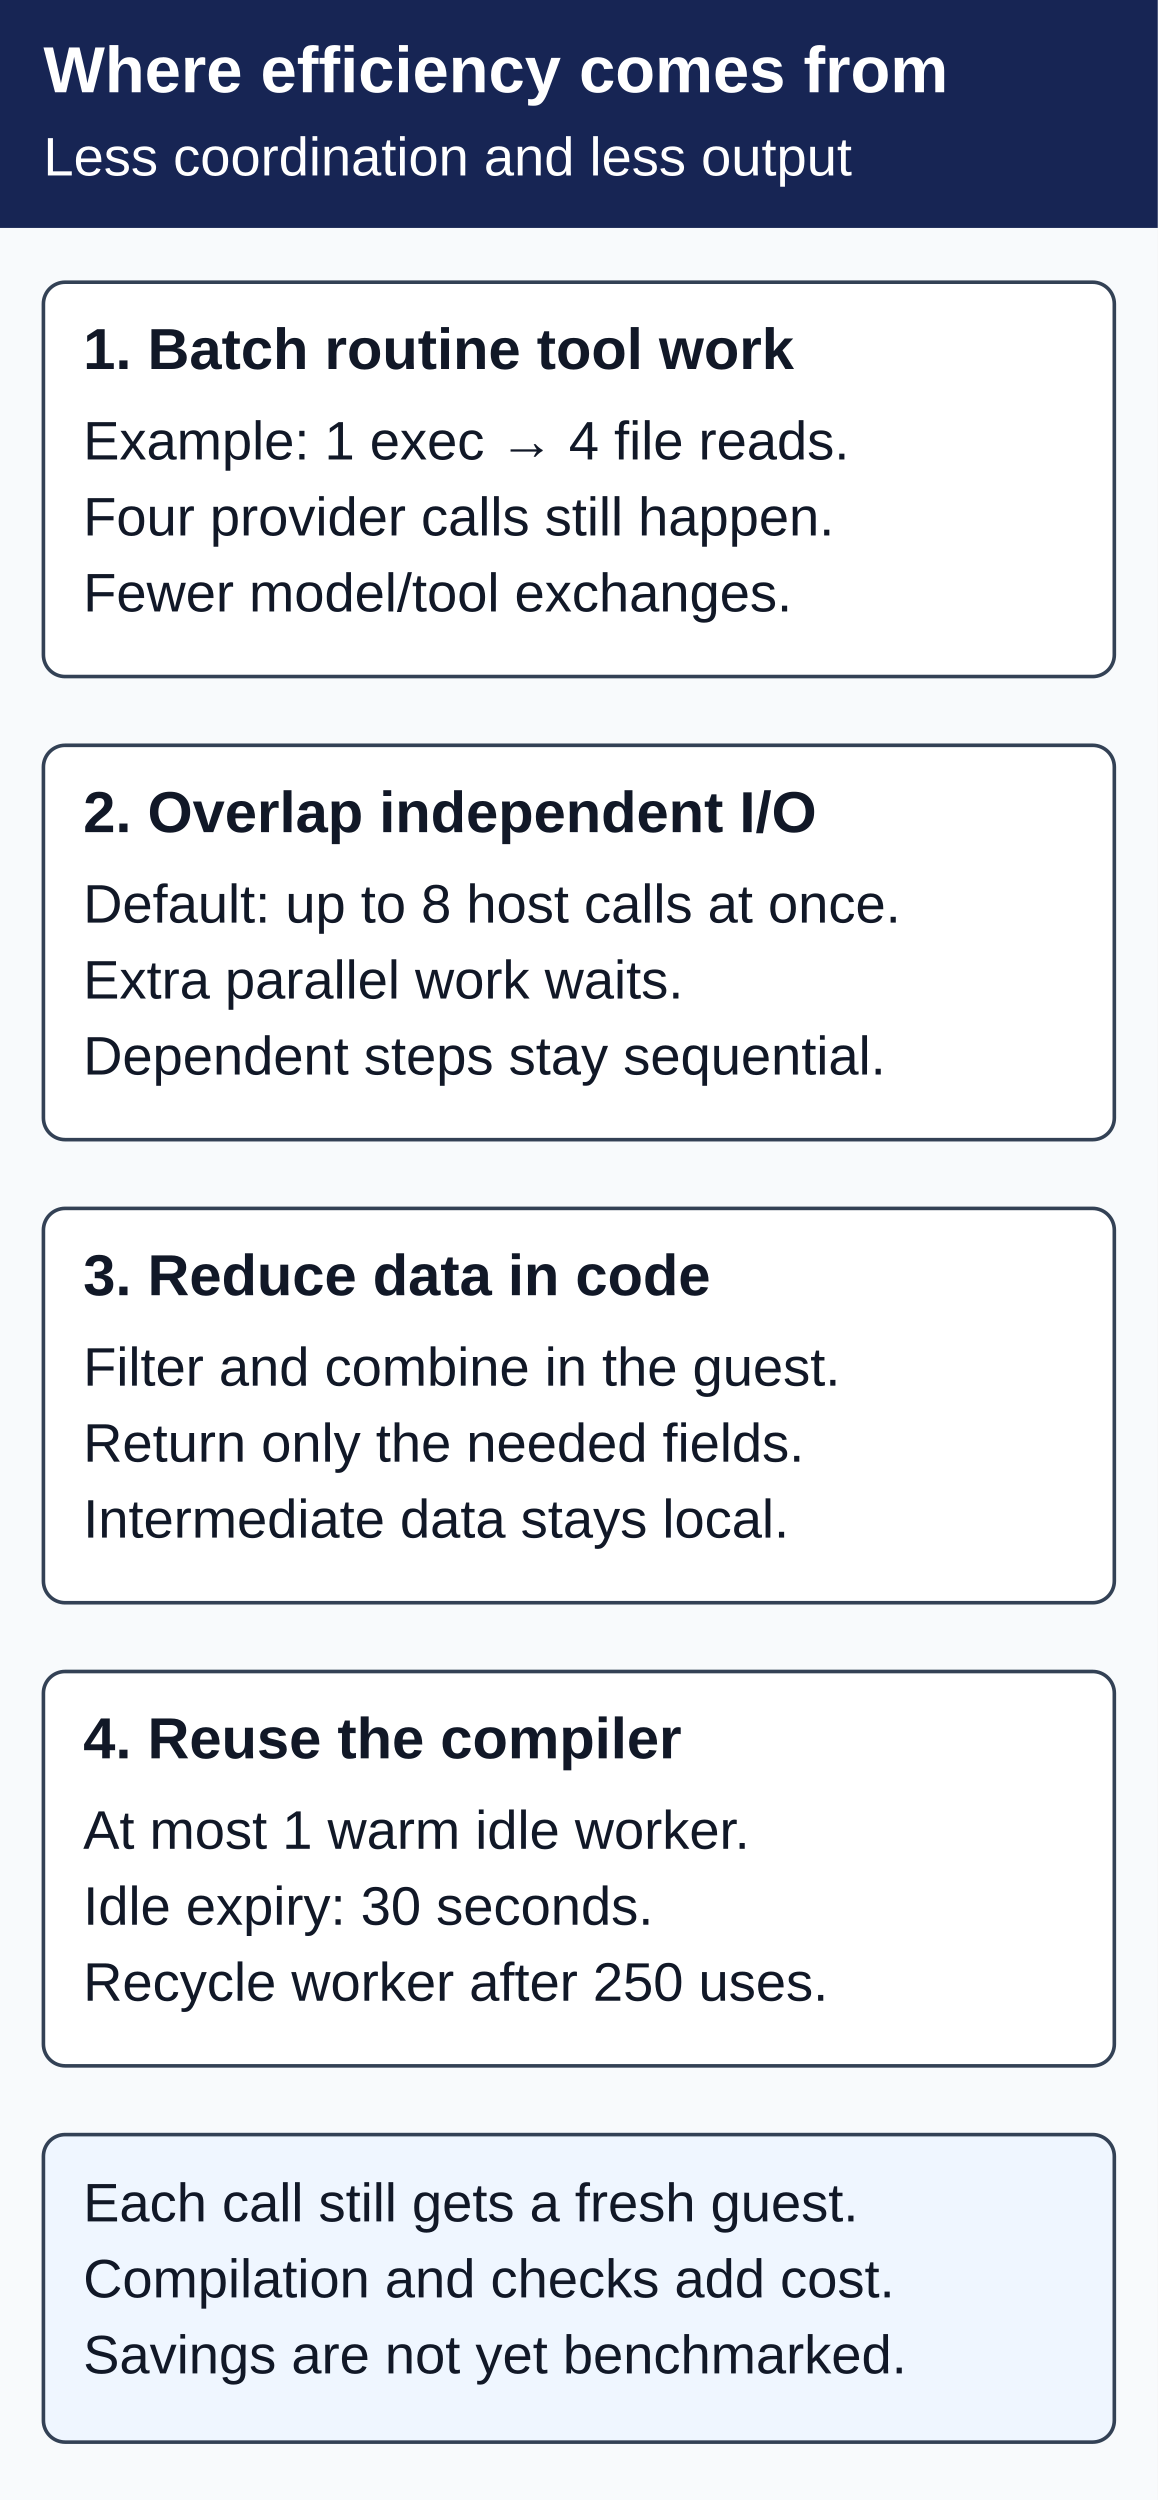
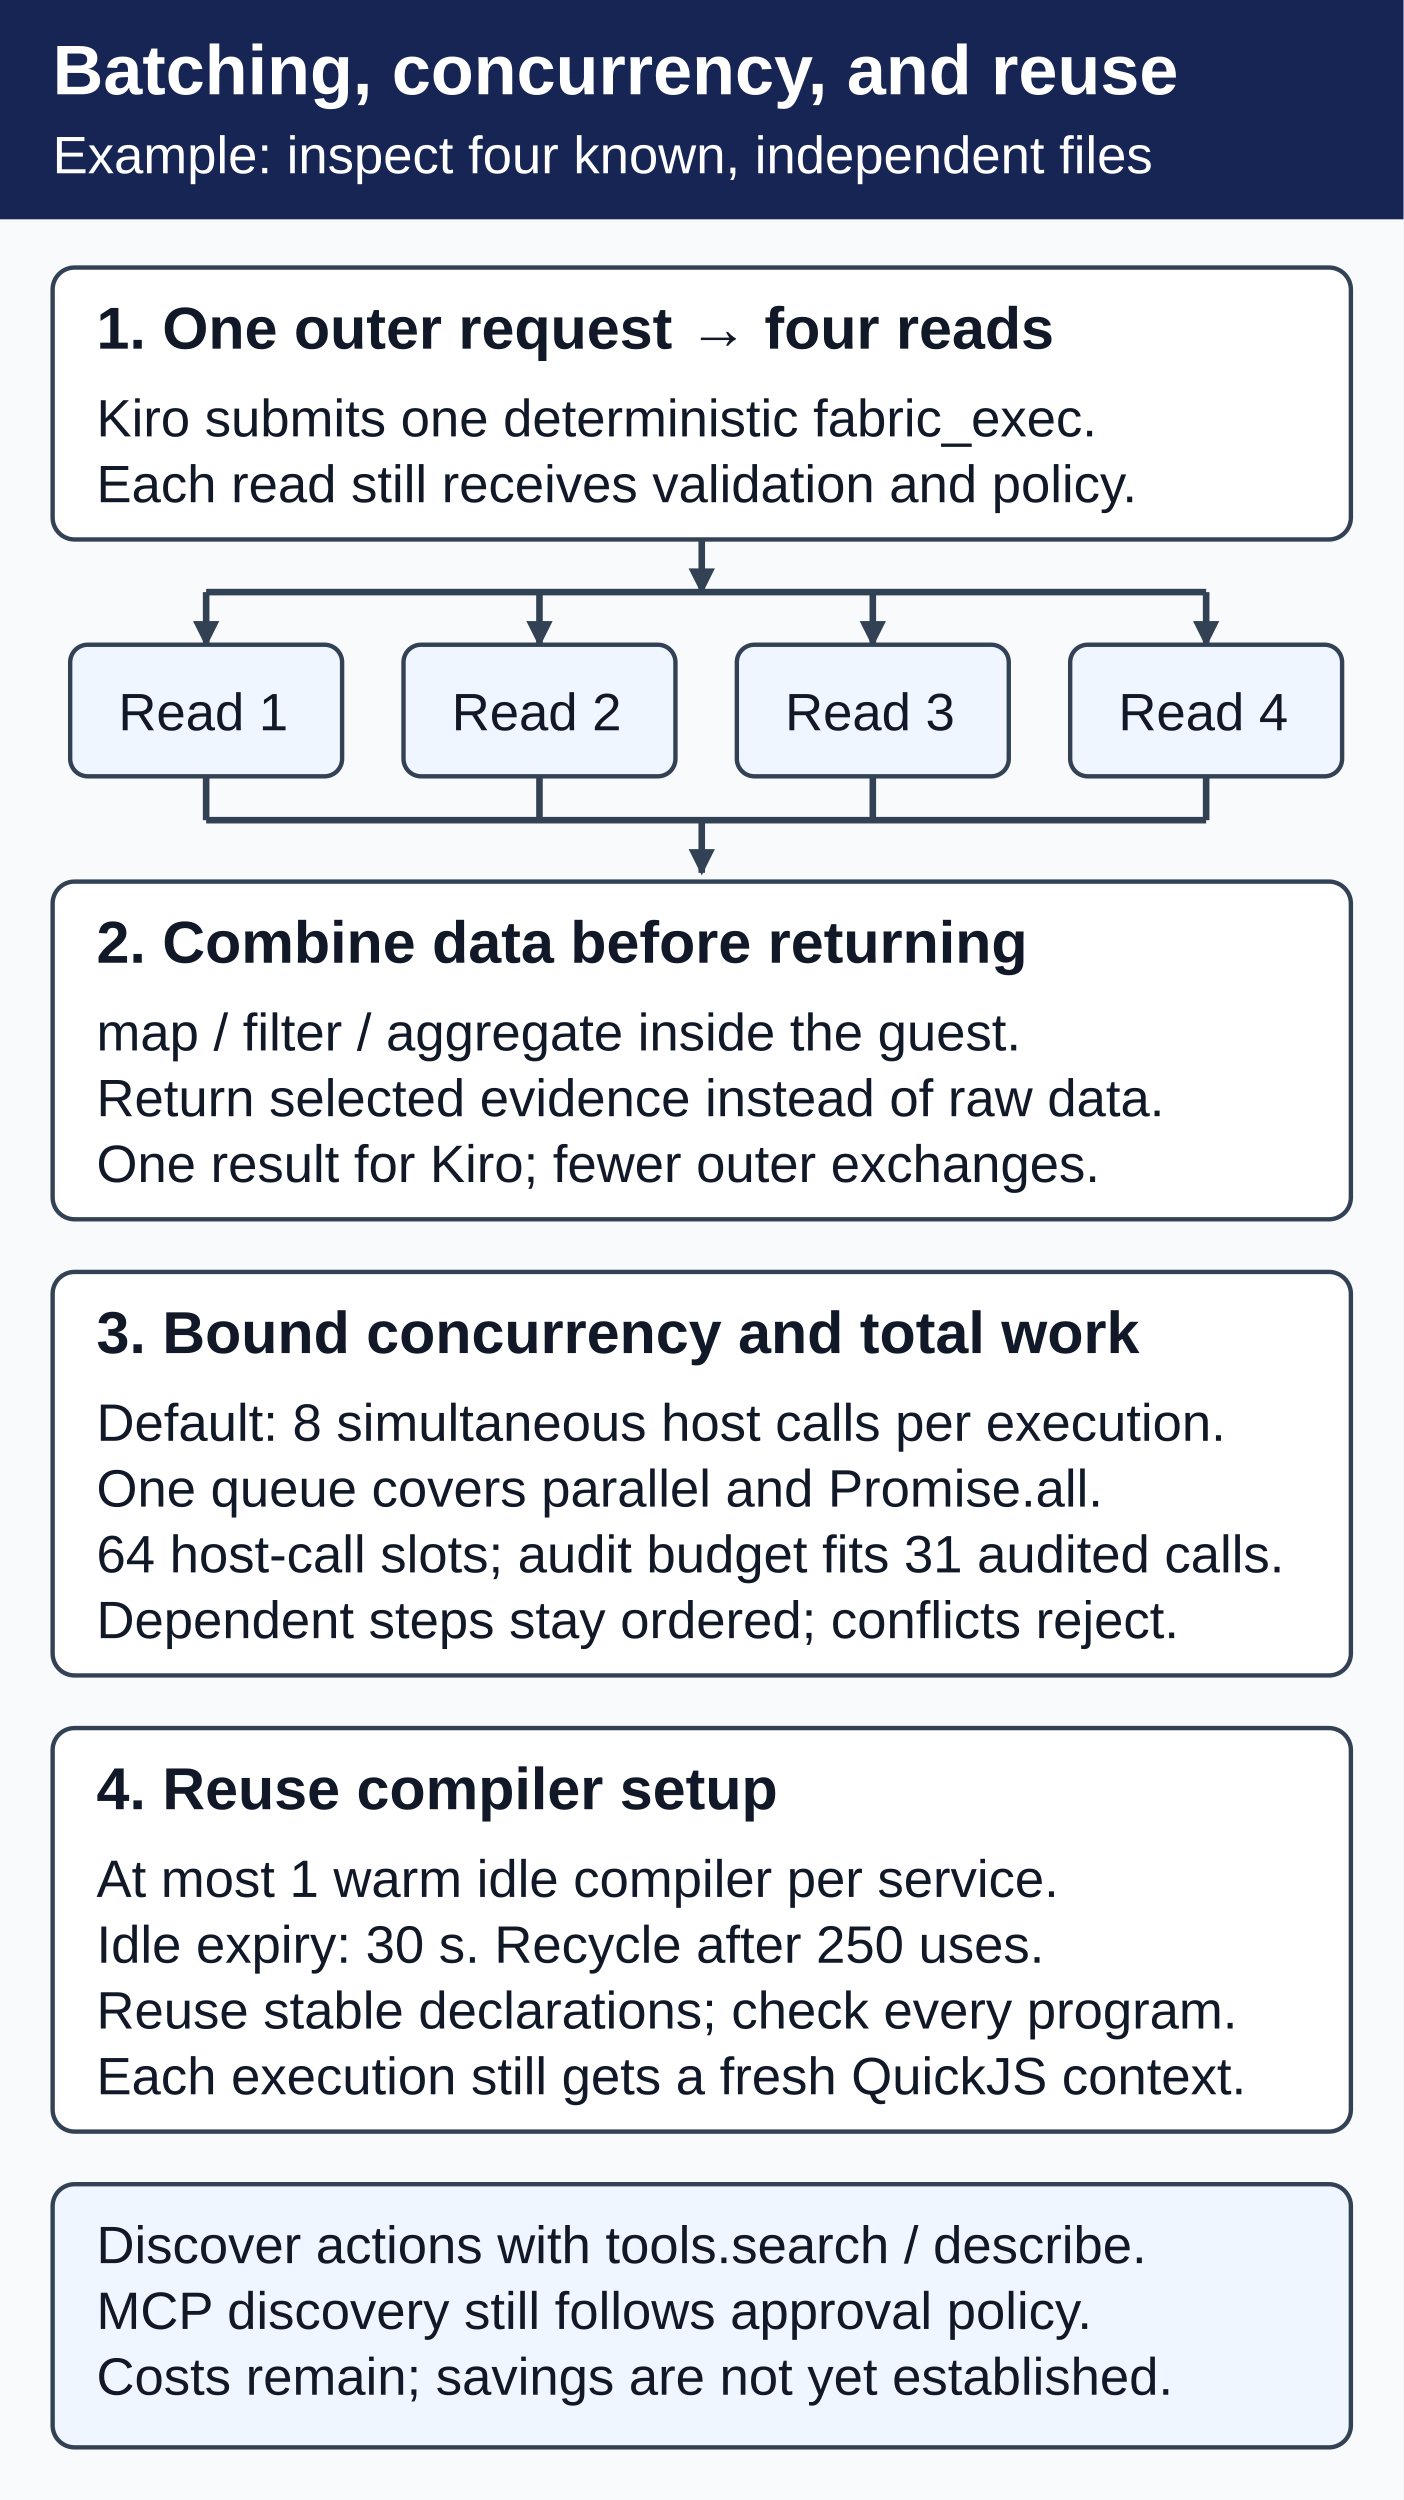
- <svg xmlns="http://www.w3.org/2000/svg" width="640" height="1382" viewBox="0 0 640 1382" role="img" aria-labelledby="title desc">
+ <svg xmlns="http://www.w3.org/2000/svg" width="640" height="1140" viewBox="0 0 640 1140" role="img" aria-labelledby="title desc">
  <defs>
    <marker id="arrow" viewBox="0 0 10 10" refX="9" refY="5" markerWidth="4" markerHeight="4" orient="auto">
      <path d="M0 0 10 5 0 10Z" fill="#334155" />
    </marker>
  </defs>
  <style>
text { font-family:Arial,Helvetica,sans-serif; fill:#111827; }
- .title { font-size:36px; font-weight:700; fill:#ffffff; }
- .subtitle { font-size:30px; fill:#ffffff; }
- .label { font-size:32px; font-weight:700; }
- .body { font-size:30px; }
- .arrow { stroke:#334155; stroke-width:4; fill:none; marker-end:url(#arrow); }
+ .title { font-size:32px; font-weight:700; fill:#ffffff; }
+ .subtitle { font-size:24px; fill:#ffffff; }
+ .label { font-size:27px; font-weight:700; }
+ .body { font-size:24px; }
+ .arrow { stroke:#334155; stroke-width:3; fill:none; marker-end:url(#arrow); }
+ .connector { stroke:#334155; stroke-width:3; fill:none; }
</style>
-   <rect width="640" height="1382" fill="#f8fafc" />
-   <rect width="640" height="126" fill="#172554" />
-   <text x="24" y="51" class="title">Where efficiency comes from</text>
-   <text x="24" y="97" class="subtitle">Less coordination and less output</text>
+   <rect width="640" height="1140" fill="#f8fafc" />
+   <rect width="640" height="100" fill="#172554" />
+   <text x="24" y="43" class="title">Batching, concurrency, and reuse</text>
+   <text x="24" y="79" class="subtitle">Example: inspect four known, independent files</text>
  <g data-card="true">
-     <rect x="24" y="156" width="592" height="218" rx="12" fill="#ffffff" stroke="#334155" stroke-width="2" />
-     <text x="46" y="204" class="label">1. Batch routine tool work</text>
-     <text x="46" y="254" class="body">Example: 1 exec → 4 file reads.</text>
-     <text x="46" y="296" class="body">Four provider calls still happen.</text>
-     <text x="46" y="338" class="body">Fewer model/tool exchanges.</text>
+     <rect x="24" y="122" width="592" height="124" rx="10" fill="#ffffff" stroke="#334155" stroke-width="2" />
+     <text x="44" y="159" class="label">1. One outer request → four reads</text>
+     <text x="44" y="199" class="body">Kiro submits one deterministic fabric_exec.</text>
+     <text x="44" y="229" class="body">Each read still receives validation and policy.</text>
+   </g>
+   <path d="M320 246 V270" class="arrow" />
+   <path d="M94 270 H550" class="connector" />
+   <path d="M94 270 V294" class="arrow" />
+   <g data-card="true">
+     <rect x="32" y="294" width="124" height="60" rx="8" fill="#eff6ff" stroke="#334155" stroke-width="2" />
+     <text x="54" y="333" class="body">Read 1</text>
+   </g>
+   <path d="M94 354 V374" class="connector" />
+   <path d="M246 270 V294" class="arrow" />
+   <g data-card="true">
+     <rect x="184" y="294" width="124" height="60" rx="8" fill="#eff6ff" stroke="#334155" stroke-width="2" />
+     <text x="206" y="333" class="body">Read 2</text>
+   </g>
+   <path d="M246 354 V374" class="connector" />
+   <path d="M398 270 V294" class="arrow" />
+   <g data-card="true">
+     <rect x="336" y="294" width="124" height="60" rx="8" fill="#eff6ff" stroke="#334155" stroke-width="2" />
+     <text x="358" y="333" class="body">Read 3</text>
+   </g>
+   <path d="M398 354 V374" class="connector" />
+   <path d="M550 270 V294" class="arrow" />
+   <g data-card="true">
+     <rect x="488" y="294" width="124" height="60" rx="8" fill="#eff6ff" stroke="#334155" stroke-width="2" />
+     <text x="510" y="333" class="body">Read 4</text>
+   </g>
+   <path d="M550 354 V374" class="connector" />
+   <path d="M94 374 H550" class="connector" />
+   <path d="M320 374 V398" class="arrow" />
+   <g data-card="true">
+     <rect x="24" y="402" width="592" height="154" rx="10" fill="#ffffff" stroke="#334155" stroke-width="2" />
+     <text x="44" y="439" class="label">2. Combine data before returning</text>
+     <text x="44" y="479" class="body">map / filter / aggregate inside the guest.</text>
+     <text x="44" y="509" class="body">Return selected evidence instead of raw data.</text>
+     <text x="44" y="539" class="body">One result for Kiro; fewer outer exchanges.</text>
  </g>
  <g data-card="true">
-     <rect x="24" y="412" width="592" height="218" rx="12" fill="#ffffff" stroke="#334155" stroke-width="2" />
-     <text x="46" y="460" class="label">2. Overlap independent I/O</text>
-     <text x="46" y="510" class="body">Default: up to 8 host calls at once.</text>
-     <text x="46" y="552" class="body">Extra parallel work waits.</text>
-     <text x="46" y="594" class="body">Dependent steps stay sequential.</text>
+     <rect x="24" y="580" width="592" height="184" rx="10" fill="#ffffff" stroke="#334155" stroke-width="2" />
+     <text x="44" y="617" class="label">3. Bound concurrency and total work</text>
+     <text x="44" y="657" class="body">Default: 8 simultaneous host calls per execution.</text>
+     <text x="44" y="687" class="body">One queue covers parallel and Promise.all.</text>
+     <text x="44" y="717" class="body">64 host-call slots; audit budget fits 31 audited calls.</text>
+     <text x="44" y="747" class="body">Dependent steps stay ordered; conflicts reject.</text>
  </g>
  <g data-card="true">
-     <rect x="24" y="668" width="592" height="218" rx="12" fill="#ffffff" stroke="#334155" stroke-width="2" />
-     <text x="46" y="716" class="label">3. Reduce data in code</text>
-     <text x="46" y="766" class="body">Filter and combine in the guest.</text>
-     <text x="46" y="808" class="body">Return only the needed fields.</text>
-     <text x="46" y="850" class="body">Intermediate data stays local.</text>
+     <rect x="24" y="788" width="592" height="184" rx="10" fill="#ffffff" stroke="#334155" stroke-width="2" />
+     <text x="44" y="825" class="label">4. Reuse compiler setup</text>
+     <text x="44" y="865" class="body">At most 1 warm idle compiler per service.</text>
+     <text x="44" y="895" class="body">Idle expiry: 30 s. Recycle after 250 uses.</text>
+     <text x="44" y="925" class="body">Reuse stable declarations; check every program.</text>
+     <text x="44" y="955" class="body">Each execution still gets a fresh QuickJS context.</text>
  </g>
  <g data-card="true">
-     <rect x="24" y="924" width="592" height="218" rx="12" fill="#ffffff" stroke="#334155" stroke-width="2" />
-     <text x="46" y="972" class="label">4. Reuse the compiler</text>
-     <text x="46" y="1022" class="body">At most 1 warm idle worker.</text>
-     <text x="46" y="1064" class="body">Idle expiry: 30 seconds.</text>
-     <text x="46" y="1106" class="body">Recycle worker after 250 uses.</text>
-   </g>
-   <g data-card="true">
-     <rect x="24" y="1180" width="592" height="170" rx="12" fill="#eff6ff" stroke="#334155" stroke-width="2" />
-     <text x="46" y="1228" class="body">Each call still gets a fresh guest.</text>
-     <text x="46" y="1270" class="body">Compilation and checks add cost.</text>
-     <text x="46" y="1312" class="body">Savings are not yet benchmarked.</text>
+     <rect x="24" y="996" width="592" height="120" rx="10" fill="#eff6ff" stroke="#334155" stroke-width="2" />
+     <text x="44" y="1032" class="body">Discover actions with tools.search / describe.</text>
+     <text x="44" y="1062" class="body">MCP discovery still follows approval policy.</text>
+     <text x="44" y="1092" class="body">Costs remain; savings are not yet established.</text>
  </g>
</svg>
